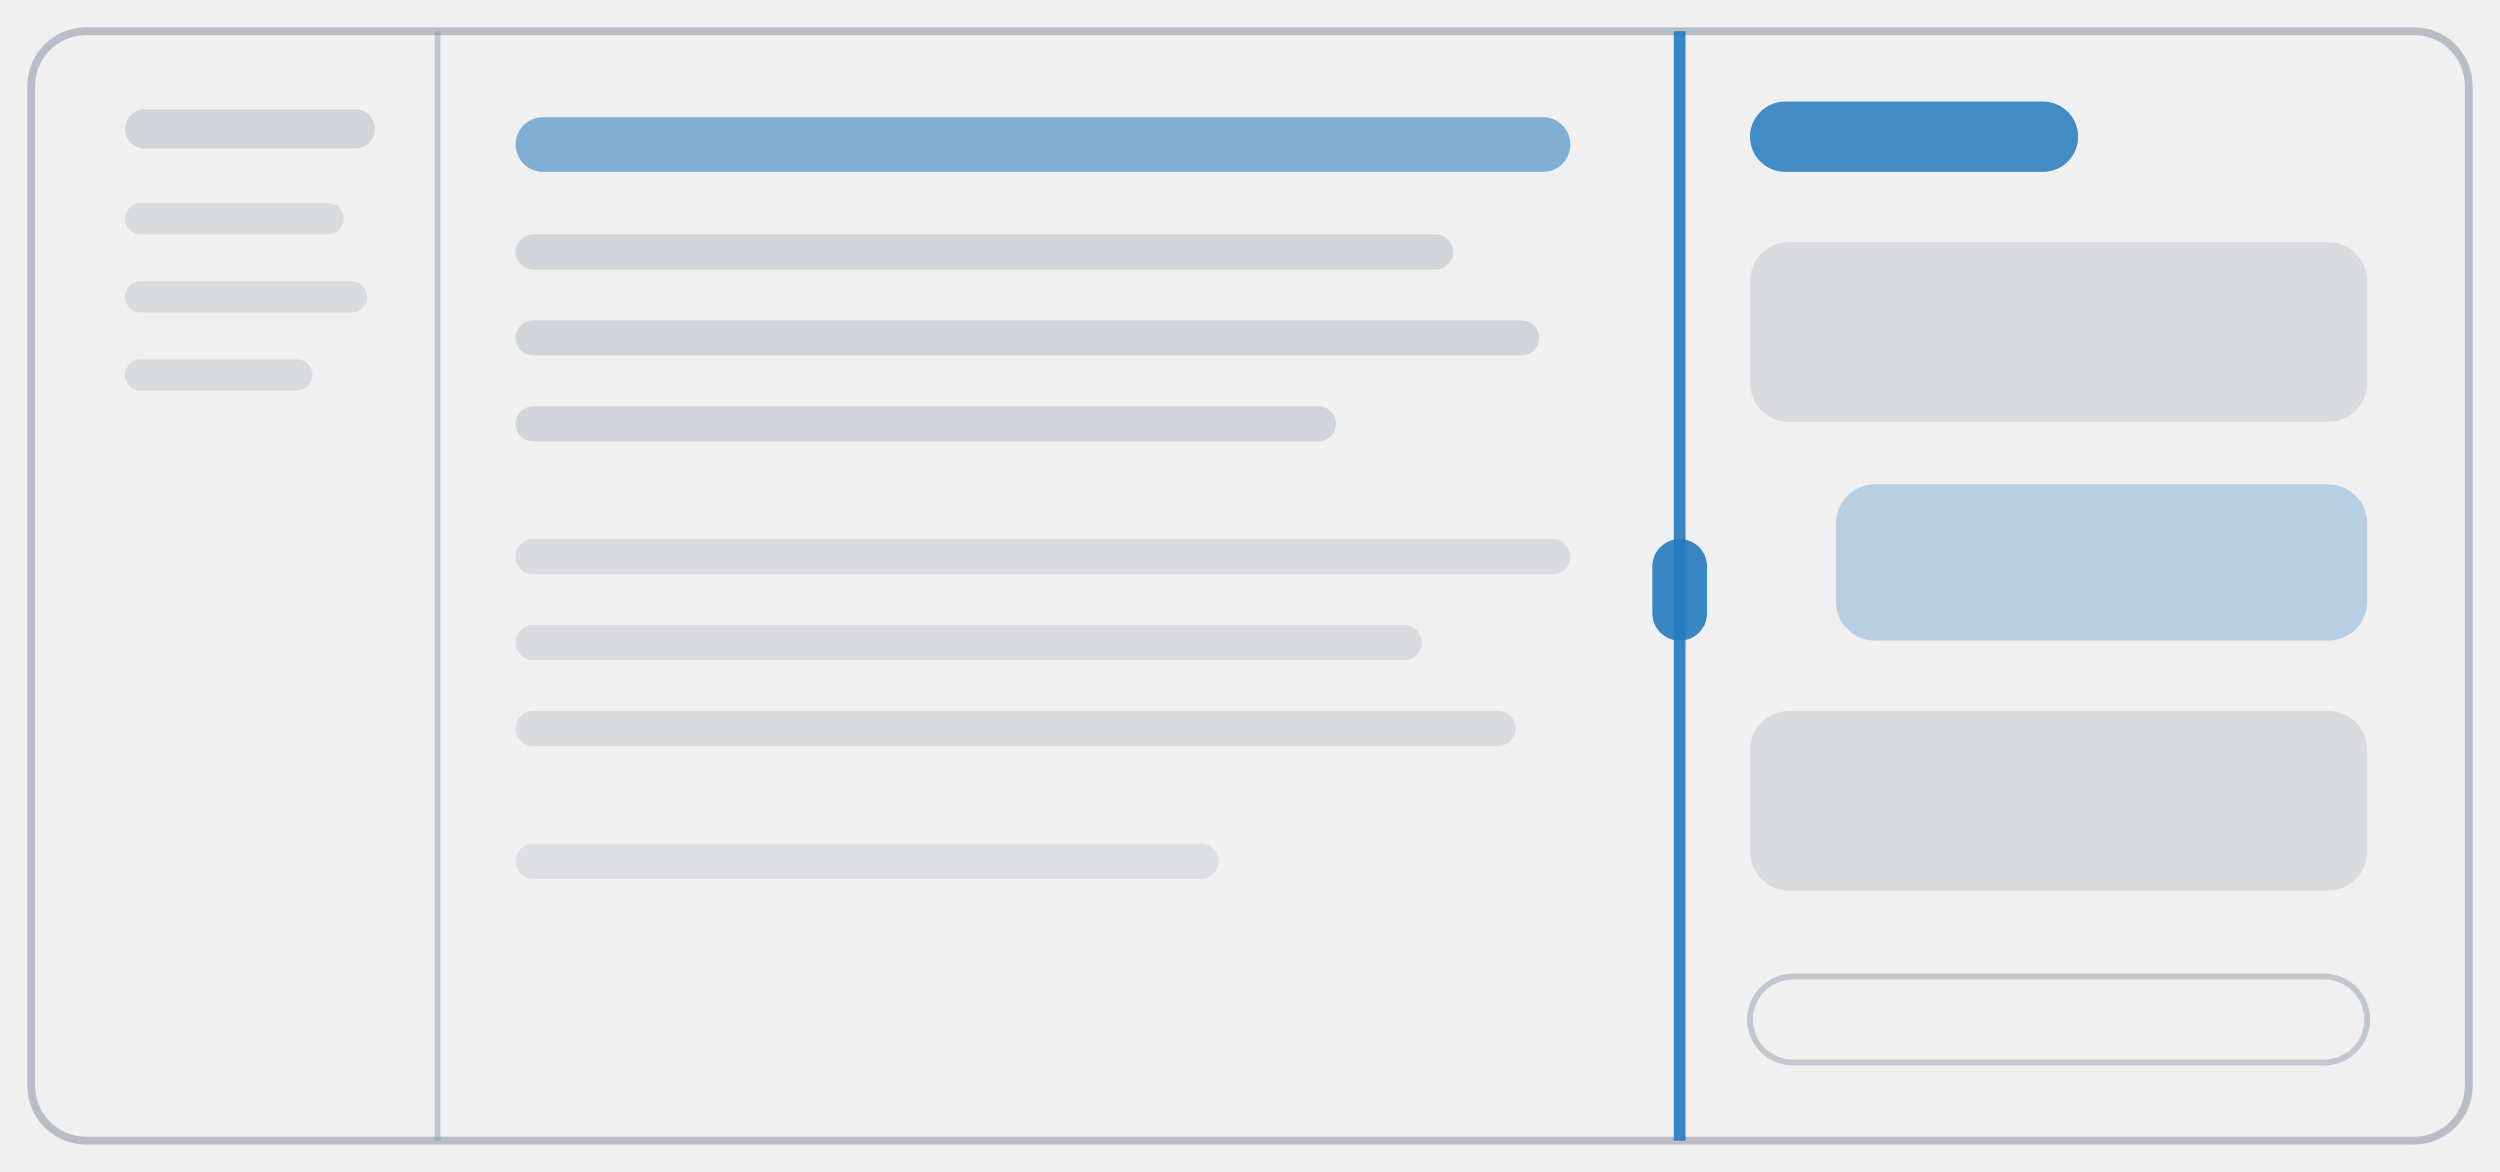
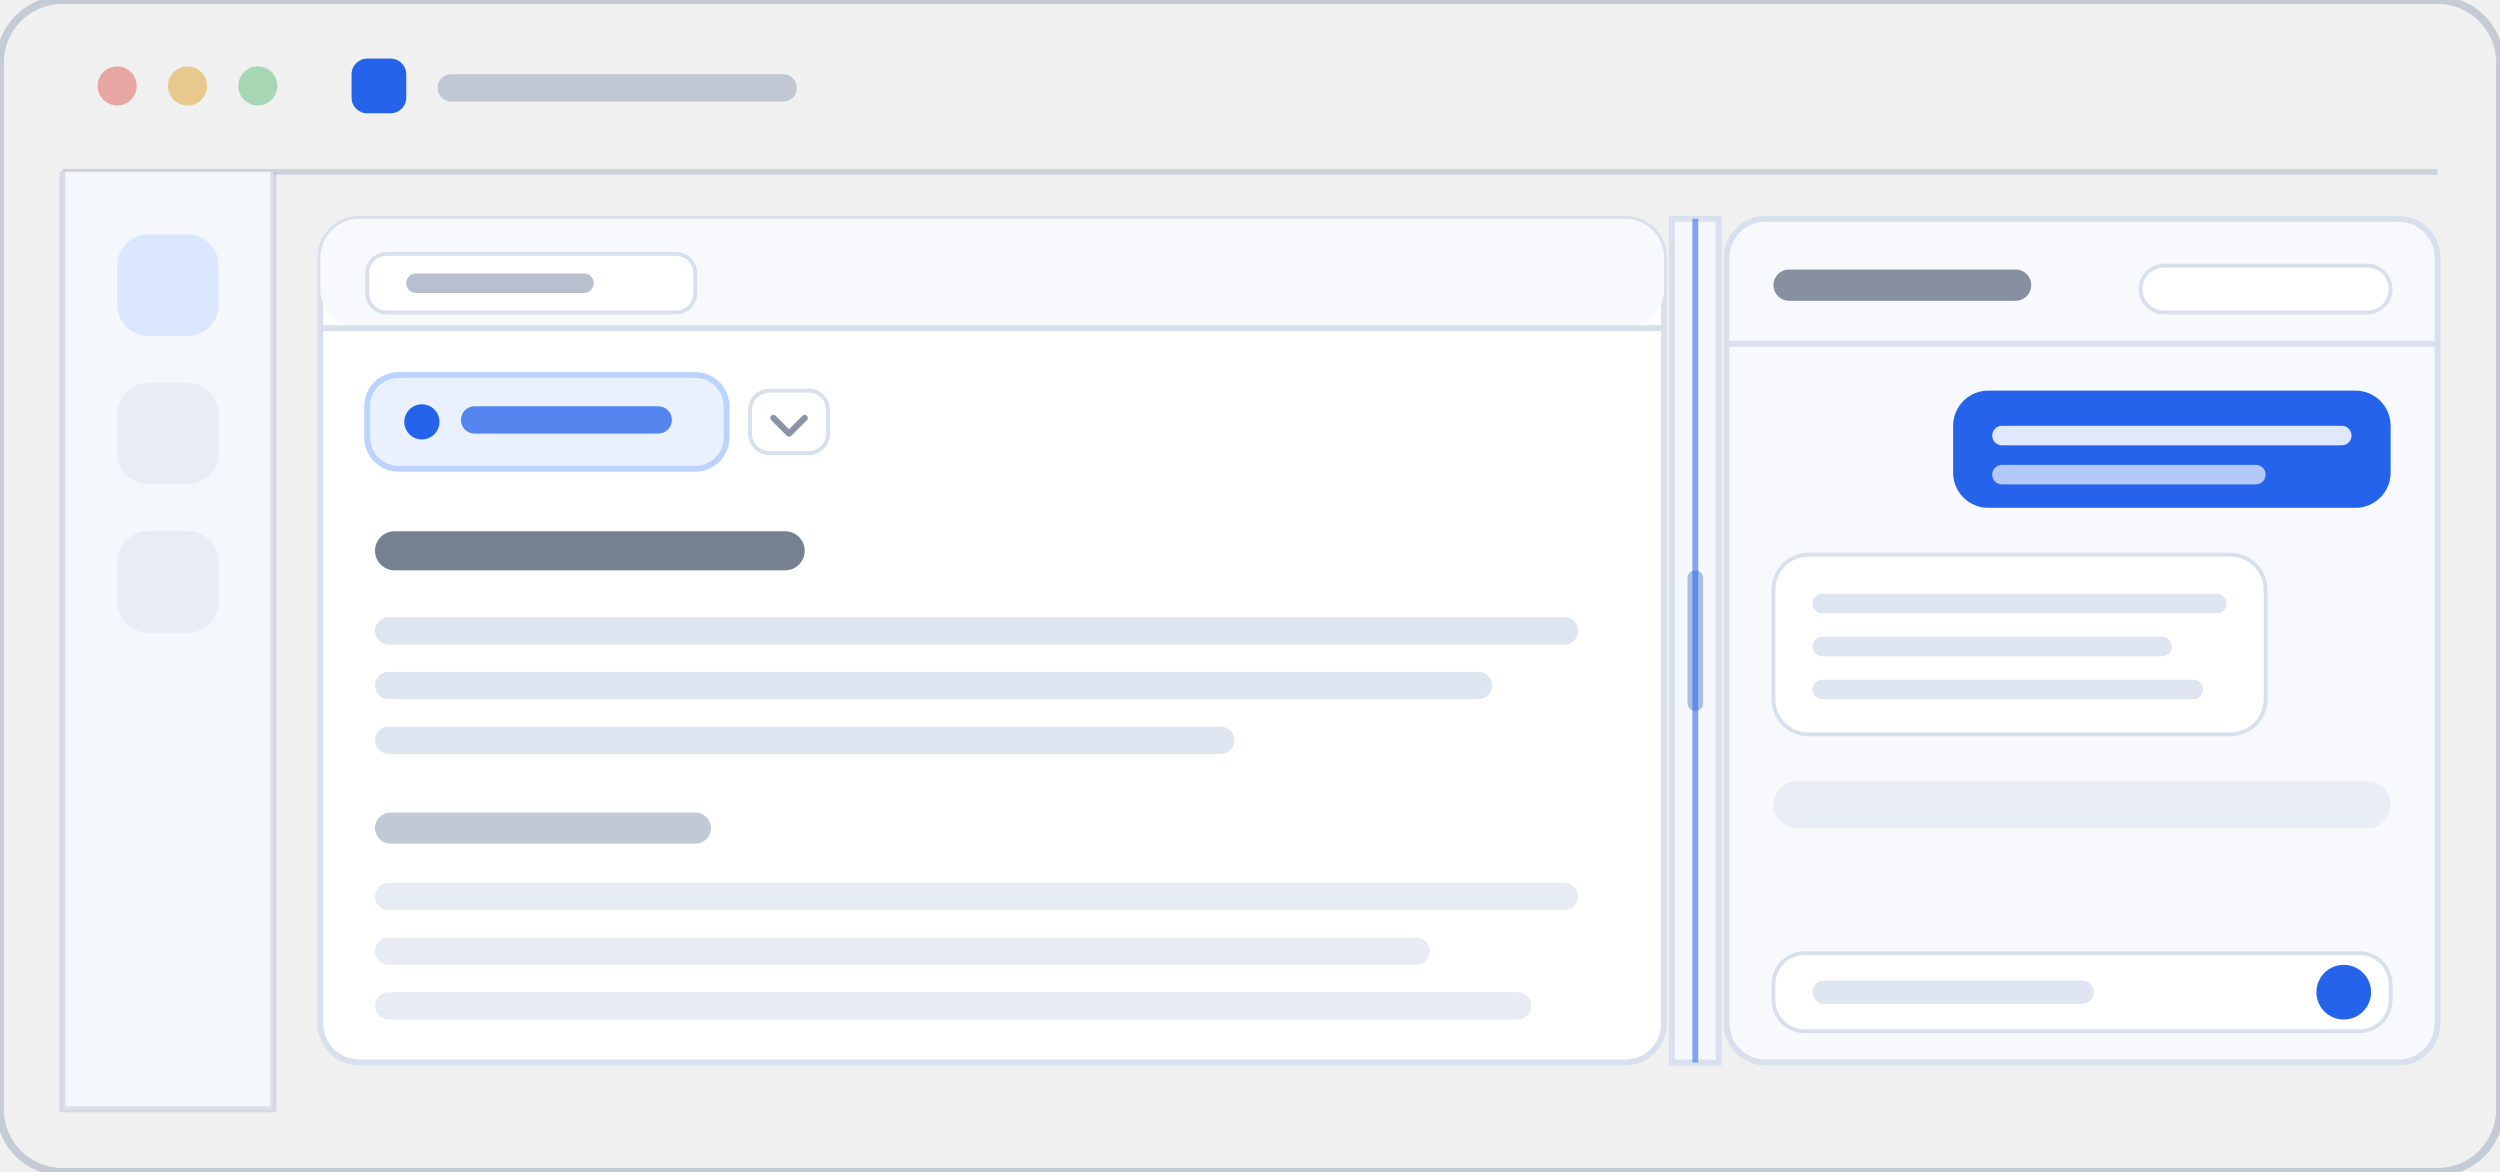
<svg xmlns="http://www.w3.org/2000/svg" width="640" height="300" viewBox="0 0 640 300">
-   <rect x="8" y="8" width="624" height="284" rx="14" fill="none" stroke="#8a94a6" stroke-opacity="0.55" stroke-width="2" />
-   <path d="M112 8 V292" stroke="#8a94a6" stroke-opacity="0.45" stroke-width="1.5" />
-   <path d="M430 8 V292" stroke="#247bbf" stroke-opacity="0.9" stroke-width="3" />
-   <rect x="32" y="28" width="64" height="10" rx="5" fill="#8a94a6" fill-opacity="0.30" />
-   <rect x="32" y="52" width="56" height="8" rx="4" fill="#8a94a6" fill-opacity="0.22" />
-   <rect x="32" y="72" width="62" height="8" rx="4" fill="#8a94a6" fill-opacity="0.22" />
-   <rect x="32" y="92" width="48" height="8" rx="4" fill="#8a94a6" fill-opacity="0.22" />
-   <rect x="132" y="30" width="270" height="14" rx="7" fill="#247bbf" fill-opacity="0.55" />
-   <rect x="132" y="60" width="240" height="9" rx="4.5" fill="#8a94a6" fill-opacity="0.30" />
-   <rect x="132" y="82" width="262" height="9" rx="4.5" fill="#8a94a6" fill-opacity="0.30" />
-   <rect x="132" y="104" width="210" height="9" rx="4.5" fill="#8a94a6" fill-opacity="0.30" />
-   <rect x="132" y="138" width="270" height="9" rx="4.5" fill="#8a94a6" fill-opacity="0.22" />
-   <rect x="132" y="160" width="232" height="9" rx="4.5" fill="#8a94a6" fill-opacity="0.22" />
-   <rect x="132" y="182" width="256" height="9" rx="4.5" fill="#8a94a6" fill-opacity="0.22" />
-   <rect x="132" y="216" width="180" height="9" rx="4.5" fill="#8a94a6" fill-opacity="0.18" />
-   <rect x="448" y="26" width="84" height="18" rx="9" fill="#247bbf" fill-opacity="0.85" />
-   <rect x="448" y="62" width="158" height="46" rx="10" fill="#8a94a6" fill-opacity="0.22" />
-   <rect x="470" y="124" width="136" height="40" rx="10" fill="#247bbf" fill-opacity="0.28" />
-   <rect x="448" y="182" width="158" height="46" rx="10" fill="#8a94a6" fill-opacity="0.22" />
-   <rect x="448" y="250" width="158" height="22" rx="11" fill="none" stroke="#8a94a6" stroke-opacity="0.45" stroke-width="1.5" />
-   <rect x="423" y="138" width="14" height="26" rx="7" fill="#247bbf" fill-opacity="0.9" />
+   <rect x="0" y="0" width="640" height="300" rx="16" fill="none" stroke="#9aa6bb" stroke-opacity="0.5" stroke-width="2" />
+   <path d="M16 44 H624" stroke="#9aa6bb" stroke-opacity="0.4" stroke-width="1.5" />
+   <circle cx="30" cy="22" r="5" fill="#e8a6a3" />
+   <circle cx="48" cy="22" r="5" fill="#e8c98d" />
+   <circle cx="66" cy="22" r="5" fill="#a6d6b4" />
+   <rect x="90" y="15" width="14" height="14" rx="4" fill="#2563eb" />
+   <rect x="112" y="19" width="92" height="7" rx="3.5" fill="#9aa6bb" fill-opacity="0.55" />
+   <path d="M16 44 V284 H70 V44" fill="#f4f7fc" stroke="#9aa6bb" stroke-opacity="0.3" stroke-width="1.5" />
+   <rect x="30" y="60" width="26" height="26" rx="8" fill="#dbe7ff" />
+   <rect x="30" y="98" width="26" height="26" rx="8" fill="#e7ecf5" />
+   <rect x="30" y="136" width="26" height="26" rx="8" fill="#e7ecf5" />
+   <rect x="82" y="56" width="344" height="216" rx="10" fill="#ffffff" stroke="#d8e0ee" stroke-width="1.5" />
+   <rect x="82" y="56" width="344" height="28" rx="10" fill="#f7f9fd" />
+   <path d="M82 84 H426" stroke="#d8e0ee" stroke-width="1.5" />
+   <rect x="94" y="65" width="84" height="15" rx="5" fill="#ffffff" stroke="#d8e0ee" />
+   <rect x="104" y="70" width="48" height="5" rx="2.5" fill="#9aa6bb" fill-opacity="0.7" />
+   <rect x="94" y="96" width="92" height="24" rx="8" fill="#e9f1ff" stroke="#bcd2ff" stroke-width="1.5" />
+   <circle cx="108" cy="108" r="4.5" fill="#2563eb" />
+   <rect x="118" y="104" width="54" height="7" rx="3.5" fill="#2563eb" fill-opacity="0.75" />
+   <rect x="192" y="100" width="20" height="16" rx="5" fill="#ffffff" stroke="#d8e0ee" />
+   <path d="M198 107 l4 4 l4 -4" fill="none" stroke="#8a94a6" stroke-width="1.6" stroke-linecap="round" stroke-linejoin="round" />
+   <rect x="96" y="136" width="110" height="10" rx="5" fill="#3b4a63" fill-opacity="0.7" />
+   <rect x="96" y="158" width="308" height="7" rx="3.5" fill="#dfe5f0" />
+   <rect x="96" y="172" width="286" height="7" rx="3.5" fill="#dfe5f0" />
+   <rect x="96" y="186" width="220" height="7" rx="3.5" fill="#dfe5f0" />
+   <rect x="96" y="208" width="86" height="8" rx="4" fill="#9aa6bb" fill-opacity="0.6" />
+   <rect x="96" y="226" width="308" height="7" rx="3.5" fill="#e7ebf3" />
+   <rect x="96" y="240" width="270" height="7" rx="3.5" fill="#e7ebf3" />
+   <rect x="96" y="254" width="296" height="7" rx="3.5" fill="#e7ebf3" />
+   <rect x="428" y="56" width="12" height="216" fill="#f4f7fc" stroke="#d8e0ee" stroke-width="1.5" />
+   <rect x="432" y="146" width="4" height="36" rx="2" fill="#a8bde0" />
+   <path d="M434 56 V272" stroke="#2563eb" stroke-opacity="0.55" stroke-width="1.5" />
+   <rect x="442" y="56" width="182" height="216" rx="10" fill="#f7f9fd" stroke="#d8e0ee" stroke-width="1.5" />
+   <path d="M442 88 H624" stroke="#d8e0ee" stroke-width="1.5" />
+   <rect x="454" y="69" width="66" height="8" rx="4" fill="#3b4a63" fill-opacity="0.6" />
+   <rect x="548" y="68" width="64" height="12" rx="6" fill="#ffffff" stroke="#d8e0ee" />
+   <rect x="500" y="100" width="112" height="30" rx="9" fill="#2563eb" />
+   <rect x="510" y="109" width="92" height="5" rx="2.5" fill="#ffffff" fill-opacity="0.85" />
+   <rect x="510" y="119" width="70" height="5" rx="2.5" fill="#ffffff" fill-opacity="0.65" />
+   <rect x="454" y="142" width="126" height="46" rx="9" fill="#ffffff" stroke="#d8e0ee" />
+   <rect x="464" y="152" width="106" height="5" rx="2.5" fill="#dfe5f0" />
+   <rect x="464" y="163" width="92" height="5" rx="2.5" fill="#dfe5f0" />
+   <rect x="464" y="174" width="100" height="5" rx="2.5" fill="#dfe5f0" />
+   <rect x="454" y="200" width="158" height="12" rx="6" fill="#e9edf5" />
+   <rect x="454" y="244" width="158" height="20" rx="8" fill="#ffffff" stroke="#d8e0ee" />
+   <rect x="464" y="251" width="72" height="6" rx="3" fill="#dfe5f0" />
+   <circle cx="600" cy="254" r="7" fill="#2563eb" />
</svg>
